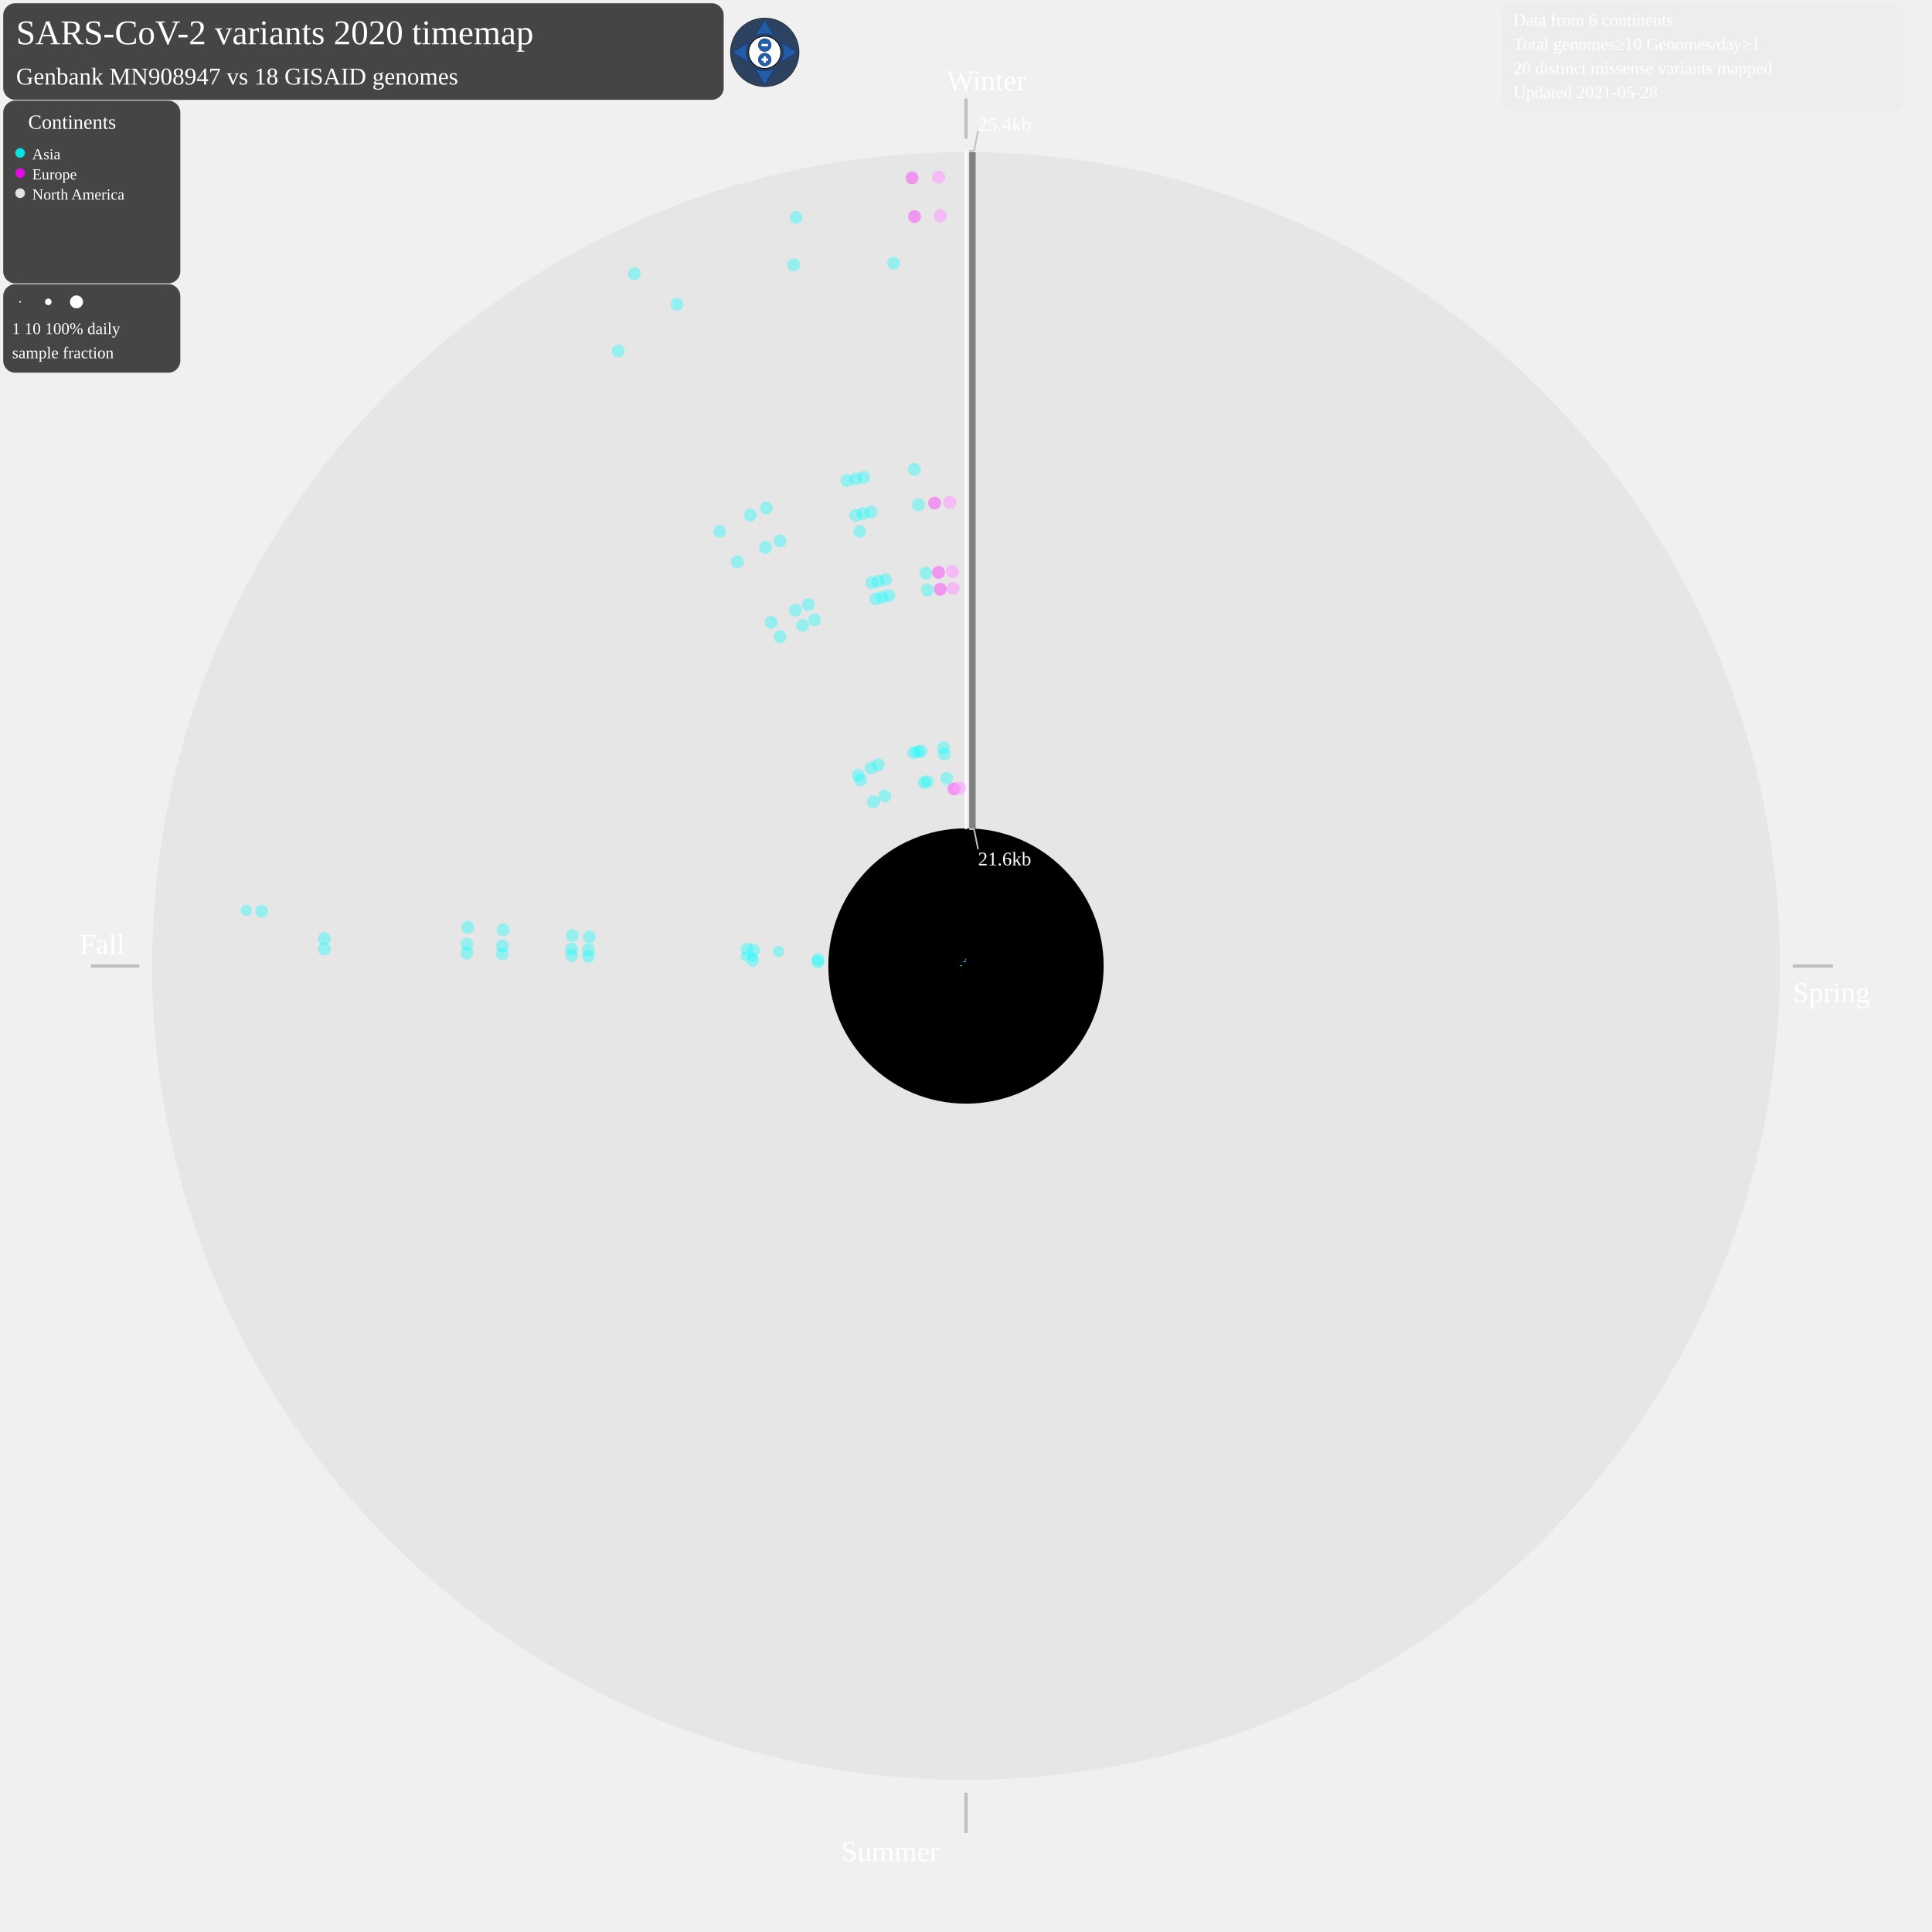
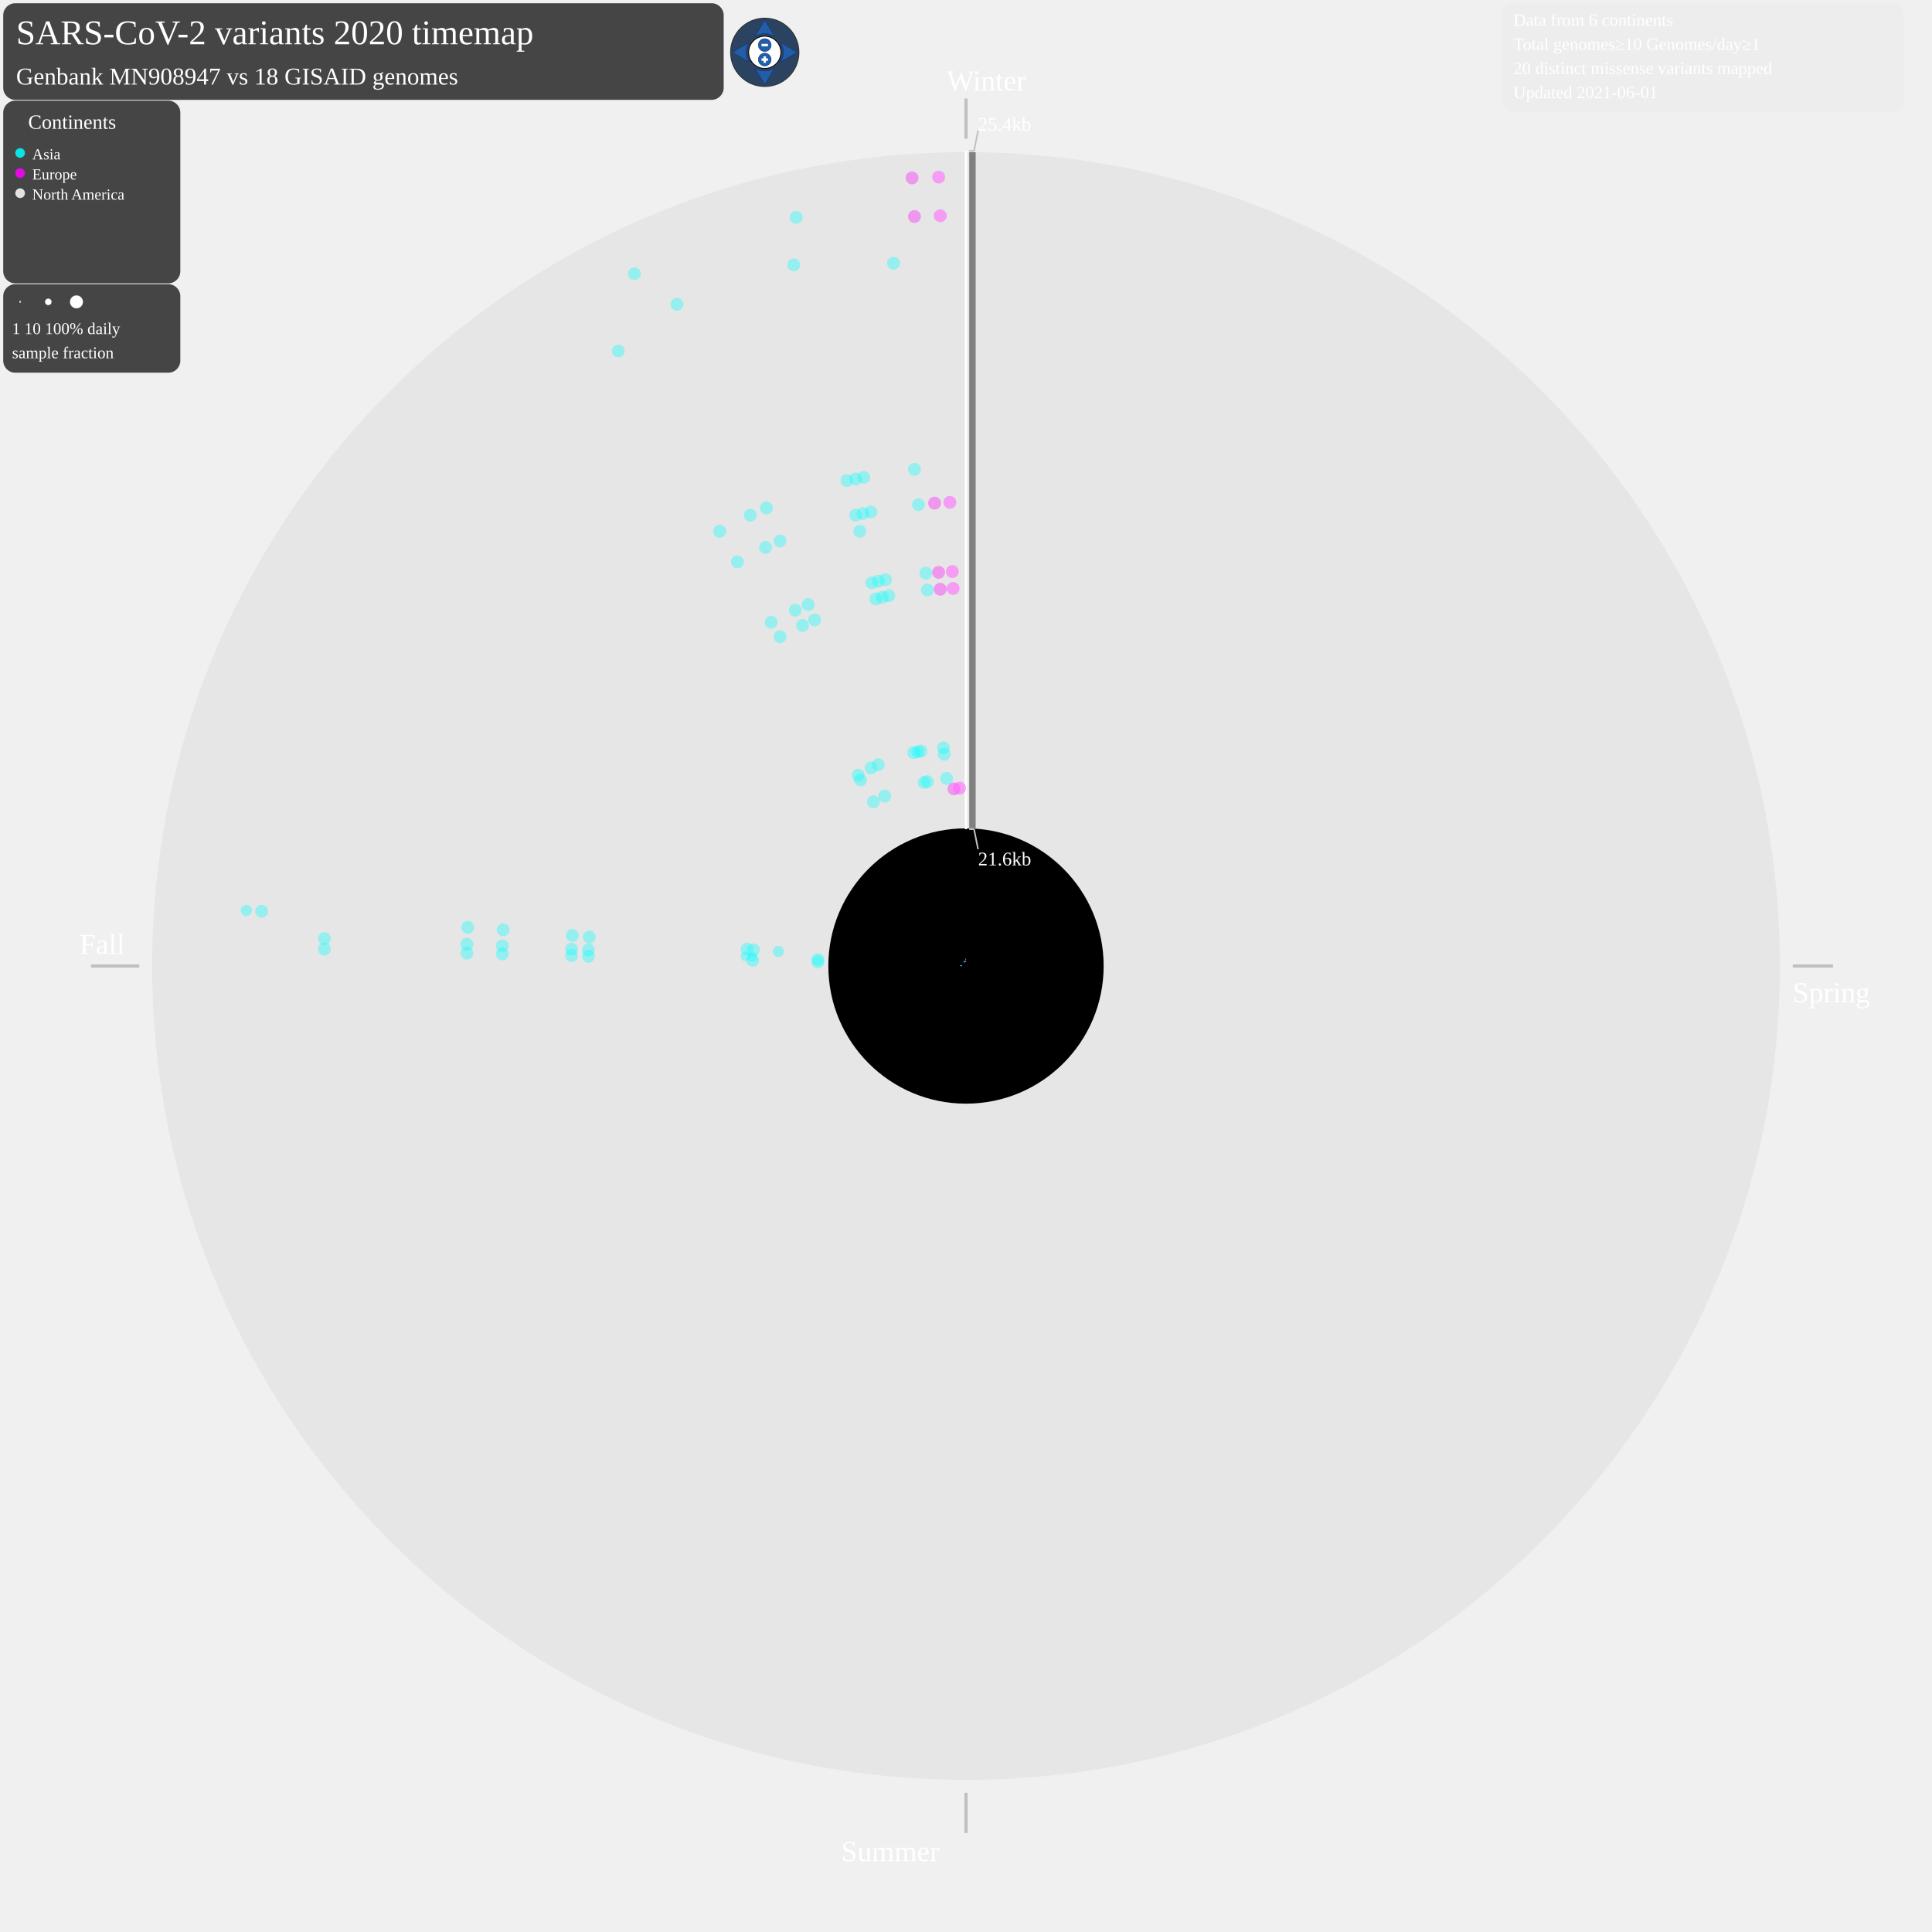
<svg xmlns="http://www.w3.org/2000/svg" width="2400" height="2400" style="background-color:black" viewBox="0 0 2400 2400" id="map-svg">
  <defs>
    <style type="text/css">
	.sb {
	stroke-width:0.8;
	stroke-opacity:0.7;
	}
	.sb:hover {
	stroke-width:0.8;
	stroke-opacity:1.0;
	}
	.compass {
	fill: #fff;
	stroke: #000;
	stroke-width: 1;
	}
	.button {
	fill: #225EA8;
	stroke: #0C2C84;
	stroke-width: 0.5;
	stroke-miterlimit:6;
	stroke-linecap: round;
	}
	.button:hover {
	stroke-width: 1;
	}
	.plus-minus {
	fill: #fff;
	pointer-events: none;
	}
	.legendcol {
	stroke: none;
	fill-opacity:0.85;
	}
	.legendcol:hover {
	fill-opacity:1.0;
	}
	.cv {
	stroke: none;
	fill-opacity:0.35;
	}
	.cv:hover {
	stroke: none;
	fill-opacity:0.8;
	}
	.Asia {
	stroke: none;
	fill-opacity:0.6;
	}
	.Asia:hover {
	stroke: none;
	fill-opacity:1.0;
	}
	.Europe {
	stroke: none;
	fill-opacity:0.6;
	}
	.Europe:hover {
	stroke: none;
	fill-opacity:1.0;
	}
	.NorthAmerica {
	stroke: none;
	fill-opacity:0.6;
	}
	.NorthAmerica:hover {
	stroke: none;
	fill-opacity:1.0;
	}
	a:link, a:visited {
	cursor: pointer;
	}
	a:hover, a:active {
	outline: dotted 2px yellow;
	}
	g:hover, g:active {
	outline: dotted 2px yellow;
	}
	.static {
	cursor: not-allowed;
	}
	.draggable, .draggable-group {
	cursor: pointer;
	}
	svg text {
	cursor: default;
	-webkit-user-select: none;
	-moz-user-select: none;
	-ms-user-select: none;
	user-select: none;
	}
	</style>
  </defs>
  <text font-size="3.6em" x="20" y="55" fill="white">SARS-CoV-2 variants 2020 timemap</text>
  <g id="matrix-group" transform="matrix(1 0 0 1 0 0)" class="draggable-group">
    <circle cx="1200" cy="1200" r="1011" style="fill:grey;stroke:black;stroke-width:0;fill-opacity:0.085;" />
    <circle cx="1200" cy="1200" r="171" style="fill:black;stroke:black;stroke-width:0;fill-opacity:1;" />
    <line x1="1200" y1="122.363" x2="1200" y2="172.363" style="stroke:silver;stroke-width:4" />
    <text font-size="3.0em" x="1176" y="112.363" fill="white">Winter</text>
    <line x1="2227" y1="1200" x2="2277" y2="1200" style="stroke:silver;stroke-width:4" />
    <text font-size="3.0em" x="2227" y="1245" fill="white">Spring</text>
    <line x1="1200" y1="2227" x2="1200" y2="2277" style="stroke:silver;stroke-width:4" />
    <text font-size="3.0em" x="1045" y="2312" fill="white">Summer</text>
    <line x1="173" y1="1200" x2="113" y2="1200" style="stroke:silver;stroke-width:4" />
    <text font-size="3.0em" x="99" y="1185" fill="white">Fall</text>
    <g>
      <line x1="1208" y1="1029" x2="1208" y2="189" style="stroke:grey;stroke-width:8" />
    </g>
    <line x1="1200" y1="187.363" x2="1200" y2="1030" style="stroke:white;stroke-width:3" />
    <line x1="1204" y1="187.363" x2="1210" y2="187.363" style="stroke:silver;stroke-width:2" />
    <line x1="1210" y1="187.363" x2="1215" y2="162.363" style="stroke:silver;stroke-width:2" />
    <line x1="1204" y1="1030" x2="1210" y2="1030" style="stroke:silver;stroke-width:2" />
    <line x1="1210" y1="1030" x2="1215" y2="1055" style="stroke:silver;stroke-width:2" />
    <text font-size="2.0em" x="1215" y="162.363" fill="white">25.4kb</text>
    <text font-size="2.0em" x="1215" y="1075" fill="white">21.6kb</text>
    <g class="Asia">
      <line x1="1195.0" y1="1199.9" x2="1193.6" y2="1199.8" style="stroke:cyan;" class="sb" />
    </g>
    <g class="Asia">
      <circle cx="1016" cy="1195" r="8" style="fill:cyan;" class="cv" />
    </g>
    <g class="Asia">
      <circle cx="935" cy="1193" r="8" style="fill:cyan;" class="cv" />
    </g>
    <g class="Asia">
      <circle cx="731" cy="1188" r="8" style="fill:cyan;" class="cv" />
    </g>
    <g class="Asia">
      <circle cx="710" cy="1187" r="8" style="fill:cyan;" class="cv" />
    </g>
    <g class="Asia">
      <circle cx="624" cy="1185" r="8" style="fill:cyan;" class="cv" />
    </g>
    <g class="Asia">
      <circle cx="580" cy="1184" r="8" style="fill:cyan;" class="cv" />
    </g>
    <g class="Asia">
      <circle cx="403" cy="1179" r="8" style="fill:cyan;" class="cv" />
    </g>
    <g class="Asia">
      <line x1="1195.0" y1="1199.8" x2="1192.3" y2="1199.7" style="stroke:cyan;" class="sb" />
    </g>
    <g class="Asia">
      <circle cx="1016" cy="1192" r="8" style="fill:cyan;" class="cv" />
    </g>
    <g class="Asia">
      <circle cx="935" cy="1189" r="6" style="fill:cyan;" class="cv" />
    </g>
    <g class="Asia">
      <circle cx="926" cy="1188" r="6" style="fill:cyan;" class="cv" />
    </g>
    <g class="Asia">
      <circle cx="731" cy="1180" r="8" style="fill:cyan;" class="cv" />
    </g>
    <g class="Asia">
      <circle cx="710" cy="1179" r="8" style="fill:cyan;" class="cv" />
    </g>
    <g class="Asia">
      <circle cx="624" cy="1175" r="8" style="fill:cyan;" class="cv" />
    </g>
    <g class="Asia">
      <circle cx="580" cy="1173" r="8" style="fill:cyan;" class="cv" />
    </g>
    <g class="Asia">
      <circle cx="403" cy="1166" r="8" style="fill:cyan;" class="cv" />
    </g>
    <g class="Asia">
      <line x1="1195.0" y1="1199.6" x2="1192.9" y2="1199.4" style="stroke:cyan;" class="sb" />
    </g>
    <g class="Asia">
      <circle cx="967" cy="1182" r="7" style="fill:cyan;" class="cv" />
    </g>
    <g class="Asia">
      <circle cx="936" cy="1180" r="8" style="fill:cyan;" class="cv" />
    </g>
    <g class="Asia">
      <circle cx="928" cy="1179" r="8" style="fill:cyan;" class="cv" />
    </g>
    <g class="Asia">
      <circle cx="732" cy="1164" r="8" style="fill:cyan;" class="cv" />
    </g>
    <g class="Asia">
      <circle cx="711" cy="1162" r="8" style="fill:cyan;" class="cv" />
    </g>
    <g class="Asia">
      <circle cx="625" cy="1155" r="8" style="fill:cyan;" class="cv" />
    </g>
    <g class="Asia">
      <circle cx="581" cy="1152" r="8" style="fill:cyan;" class="cv" />
    </g>
    <g class="Asia">
      <circle cx="325" cy="1132" r="8" style="fill:cyan;" class="cv" />
    </g>
    <g class="Asia">
      <circle cx="306" cy="1131" r="7" style="fill:cyan;" class="cv" />
    </g>
    <g class="Asia">
      <line x1="1197.5" y1="1195.6" x2="1196.9" y2="1194.5" style="stroke:cyan;" class="sb" />
    </g>
    <g class="Asia">
      <circle cx="1085" cy="996" r="8" style="fill:cyan;" class="cv" />
    </g>
    <g class="Asia">
      <circle cx="1069" cy="969" r="8" style="fill:cyan;" class="cv" />
    </g>
    <g class="Asia">
      <circle cx="1066" cy="963" r="8" style="fill:cyan;" class="cv" />
    </g>
    <g class="Asia">
      <circle cx="969" cy="791" r="8" style="fill:cyan;" class="cv" />
    </g>
    <g class="Asia">
      <circle cx="958" cy="773" r="8" style="fill:cyan;" class="cv" />
    </g>
    <g class="Asia">
      <circle cx="916" cy="698" r="8" style="fill:cyan;" class="cv" />
    </g>
    <g class="Asia">
      <circle cx="894" cy="660" r="8" style="fill:cyan;" class="cv" />
    </g>
    <g class="Asia">
      <circle cx="768" cy="436" r="8" style="fill:cyan;" class="cv" />
    </g>
    <g class="Asia">
      <line x1="1197.8" y1="1195.5" x2="1197.3" y2="1194.3" style="stroke:cyan;" class="sb" />
    </g>
    <g class="Asia">
      <circle cx="1099" cy="989" r="8" style="fill:cyan;" class="cv" />
    </g>
    <g class="Asia">
      <circle cx="1082" cy="954" r="8" style="fill:cyan;" class="cv" />
    </g>
    <g class="Asia">
      <circle cx="997" cy="777" r="8" style="fill:cyan;" class="cv" />
    </g>
    <g class="Asia">
      <circle cx="988" cy="758" r="8" style="fill:cyan;" class="cv" />
    </g>
    <g class="Asia">
      <circle cx="951" cy="680" r="8" style="fill:cyan;" class="cv" />
    </g>
    <g class="Asia">
      <circle cx="932" cy="640" r="8" style="fill:cyan;" class="cv" />
    </g>
    <g class="Asia">
      <circle cx="788" cy="340" r="8" style="fill:cyan;" class="cv" />
    </g>
    <g class="Asia">
      <line x1="1198.0" y1="1195.4" x2="1197.5" y2="1194.2" style="stroke:cyan;" class="sb" />
    </g>
    <g class="Asia">
      <circle cx="1091" cy="950" r="8" style="fill:cyan;" class="cv" />
    </g>
    <g class="Asia">
      <circle cx="1012" cy="770" r="8" style="fill:cyan;" class="cv" />
    </g>
    <g class="Asia">
      <circle cx="1004" cy="751" r="8" style="fill:cyan;" class="cv" />
    </g>
    <g class="Asia">
      <circle cx="969" cy="672" r="8" style="fill:cyan;" class="cv" />
    </g>
    <g class="Asia">
      <circle cx="952" cy="631" r="8" style="fill:cyan;" class="cv" />
    </g>
    <g class="Asia">
      <circle cx="841" cy="378" r="8" style="fill:cyan;" class="cv" />
    </g>
    <g class="Asia">
      <line x1="1198.8" y1="1195.1" x2="1198.5" y2="1193.8" style="stroke:cyan;" class="sb" />
    </g>
    <g class="Asia">
      <circle cx="1135" cy="935" r="8" style="fill:cyan;" class="cv" />
    </g>
    <g class="Asia">
      <circle cx="1088" cy="744" r="8" style="fill:cyan;" class="cv" />
    </g>
    <g class="Asia">
      <circle cx="1083" cy="724" r="8" style="fill:cyan;" class="cv" />
    </g>
    <g class="Asia">
      <circle cx="1068" cy="660" r="8" style="fill:cyan;" class="cv" />
    </g>
    <g class="Asia">
      <circle cx="1063" cy="640" r="8" style="fill:cyan;" class="cv" />
    </g>
    <g class="Asia">
      <circle cx="1052" cy="597" r="8" style="fill:cyan;" class="cv" />
    </g>
    <g class="Asia">
      <circle cx="986" cy="329" r="8" style="fill:cyan;" class="cv" />
    </g>
    <g class="Asia">
      <line x1="1198.9" y1="1195.1" x2="1198.6" y2="1193.8" style="stroke:cyan;" class="sb" />
    </g>
    <g class="Asia">
      <circle cx="1148" cy="972" r="8" style="fill:cyan;" class="cv" />
    </g>
    <g class="Asia">
      <circle cx="1140" cy="934" r="8" style="fill:cyan;" class="cv" />
    </g>
    <g class="Asia">
      <circle cx="1096" cy="742" r="8" style="fill:cyan;" class="cv" />
    </g>
    <g class="Asia">
      <circle cx="1091" cy="722" r="8" style="fill:cyan;" class="cv" />
    </g>
    <g class="Asia">
      <circle cx="1072" cy="638" r="8" style="fill:cyan;" class="cv" />
    </g>
    <g class="Asia">
      <circle cx="1063" cy="595" r="8" style="fill:cyan;" class="cv" />
    </g>
    <g class="Asia">
      <circle cx="989" cy="270" r="8" style="fill:cyan;" class="cv" />
    </g>
    <g class="Asia">
      <line x1="1199.0" y1="1195.1" x2="1198.7" y2="1193.8" style="stroke:cyan;" class="sb" />
    </g>
    <g class="Asia">
      <circle cx="1152" cy="971" r="8" style="fill:cyan;" class="cv" />
    </g>
    <g class="Asia">
      <circle cx="1144" cy="933" r="8" style="fill:cyan;" class="cv" />
    </g>
    <g class="Asia">
      <circle cx="1104" cy="740" r="8" style="fill:cyan;" class="cv" />
    </g>
    <g class="Asia">
      <circle cx="1100" cy="720" r="8" style="fill:cyan;" class="cv" />
    </g>
    <g class="Asia">
      <circle cx="1082" cy="636" r="8" style="fill:cyan;" class="cv" />
    </g>
    <g class="Asia">
      <circle cx="1073" cy="593" r="8" style="fill:cyan;" class="cv" />
    </g>
    <g class="Asia">
      <line x1="1199.5" y1="1195.0" x2="1199.3" y2="1193.7" style="stroke:cyan;" class="sb" />
    </g>
    <g class="Asia">
      <circle cx="1176" cy="967" r="8" style="fill:cyan;" class="cv" />
    </g>
    <g class="Asia">
      <circle cx="1173" cy="937" r="8" style="fill:cyan;" class="cv" />
    </g>
    <g class="Asia">
      <circle cx="1172" cy="929" r="8" style="fill:cyan;" class="cv" />
    </g>
    <g class="Asia">
      <circle cx="1152" cy="733" r="8" style="fill:cyan;" class="cv" />
    </g>
    <g class="Asia">
      <circle cx="1150" cy="712" r="8" style="fill:cyan;" class="cv" />
    </g>
    <g class="Asia">
      <circle cx="1141" cy="627" r="8" style="fill:cyan;" class="cv" />
    </g>
    <g class="Asia">
      <circle cx="1136" cy="583" r="8" style="fill:cyan;" class="cv" />
    </g>
    <g class="Asia">
      <circle cx="1110" cy="327" r="8" style="fill:cyan;" class="cv" />
    </g>
    <g class="Europe">
      <line x1="1199.7" y1="1195.0" x2="1199.6" y2="1193.7" style="stroke:fuchsia;" class="sb" />
    </g>
    <g class="Europe">
      <circle cx="1185" cy="980" r="8" style="fill:fuchsia;" class="cv" />
    </g>
    <g class="Europe">
      <circle cx="1168" cy="732" r="8" style="fill:fuchsia;" class="cv" />
    </g>
    <g class="Europe">
      <circle cx="1166" cy="711" r="8" style="fill:fuchsia;" class="cv" />
    </g>
    <g class="Europe">
      <circle cx="1161" cy="625" r="8" style="fill:fuchsia;" class="cv" />
    </g>
    <g class="Europe">
      <circle cx="1136" cy="269" r="8" style="fill:fuchsia;" class="cv" />
    </g>
    <g class="Europe">
      <circle cx="1133" cy="221" r="8" style="fill:fuchsia;" class="cv" />
    </g>
    <g class="Europe">
      <line x1="1199.8" y1="1195.0" x2="1199.7" y2="1192.3" style="stroke:fuchsia;" class="sb" />
    </g>
    <g class="NorthAmerica">
      <line x1="1199.7" y1="1192.3" x2="1199.7" y2="1190.9" style="stroke:white;" class="sb" />
    </g>
+     <g class="NorthAmerica">
+       <circle cx="1192" cy="979" r="8" style="fill:white;" class="cv" />
+     </g>
    <g class="Europe">
      <circle cx="1192" cy="979" r="8" style="fill:fuchsia;" class="cv" />
    </g>
    <g class="NorthAmerica">
-       <circle cx="1192" cy="979" r="8" style="fill:white;" class="cv" />
+       <circle cx="1184" cy="731" r="8" style="fill:white;" class="cv" />
    </g>
    <g class="Europe">
      <circle cx="1184" cy="731" r="8" style="fill:fuchsia;" class="cv" />
    </g>
    <g class="NorthAmerica">
-       <circle cx="1184" cy="731" r="8" style="fill:white;" class="cv" />
+       <circle cx="1183" cy="710" r="8" style="fill:white;" class="cv" />
    </g>
    <g class="Europe">
      <circle cx="1183" cy="710" r="8" style="fill:fuchsia;" class="cv" />
    </g>
    <g class="NorthAmerica">
-       <circle cx="1183" cy="710" r="8" style="fill:white;" class="cv" />
+       <circle cx="1180" cy="624" r="8" style="fill:white;" class="cv" />
    </g>
    <g class="Europe">
      <circle cx="1180" cy="624" r="8" style="fill:fuchsia;" class="cv" />
    </g>
    <g class="NorthAmerica">
-       <circle cx="1180" cy="624" r="8" style="fill:white;" class="cv" />
+       <circle cx="1168" cy="268" r="8" style="fill:white;" class="cv" />
    </g>
    <g class="Europe">
      <circle cx="1168" cy="268" r="8" style="fill:fuchsia;" class="cv" />
    </g>
    <g class="NorthAmerica">
-       <circle cx="1168" cy="268" r="8" style="fill:white;" class="cv" />
+       <circle cx="1166" cy="220" r="8" style="fill:white;" class="cv" />
    </g>
    <g class="Europe">
      <circle cx="1166" cy="220" r="8" style="fill:fuchsia;" class="cv" />
-     </g>
-     <g class="NorthAmerica">
-       <circle cx="1166" cy="220" r="8" style="fill:white;" class="cv" />
    </g>
  </g>
  <rect x="4" y="4" width="895" height="120" rx="15" style="fill:#1B1B1B;stroke-width:0;fill-opacity:0.8;" />
  <a href="https://bcgsc.github.io/SARS2/">
    <text font-size="3.6em" x="20" y="55" fill="white">SARS-CoV-2 variants 2020 timemap</text>
  </a>
  <text font-size="2.5em" x="20" y="105" fill="white">Genbank MN908947 vs 18 GISAID genomes</text>
  <circle cx="950" cy="65" r="43" fill="black" opacity="0.8" />
  <circle cx="950" cy="65" r="42" fill="#225EA8" opacity="0.4" />
  <path class="button" d="M950 25 l12   20 a40, 70 0 0,0 -24,  0z" />
  <path class="button" d="M910 65 l20  -12 a70, 40 0 0,0   0, 24z" />
  <path class="button" d="M950 105 l12  -20 a40, 70 0 0,1 -24,  0z" />
  <path class="button" d="M990 65 l-20 -12 a70, 40 0 0,1   0, 24z" />
  <circle class="compass" cx="950" cy="65" r="20" />
  <circle class="button" cx="950" cy="56" r="8" />
  <circle class="button" cx="950" cy="74" r="8" />
  <rect class="plus-minus" x="946" y="54.5" width="8" height="3" />
  <rect class="plus-minus" x="946" y="72.5" width="8" height="3" />
  <rect class="plus-minus" x="948.5" y="70" width="3" height="8" />
  <rect x="4" y="125" width="220" height="227" rx="15" style="fill:#1B1B1B;stroke-width:0;fill-opacity:0.8;" />
  <rect x="4" y="353" width="220" height="110" rx="15" style="fill:#1B1B1B;stroke-width:0;fill-opacity:0.8;" />
  <text font-size="2.1em" x="35" y="160" fill="white">Continents</text>
  <g class="Asia">
    <circle cx="25" cy="190" r="6" style="fill:cyan;stroke:black;stroke-width:0;" class="legendcol" />
  </g>
  <text font-size="1.6em" x="40" y="198" fill="white">Asia</text>
  <g class="Europe">
    <circle cx="25" cy="215" r="6" style="fill:fuchsia;stroke:black;stroke-width:0;" class="legendcol" />
  </g>
  <text font-size="1.6em" x="40" y="223" fill="white">Europe</text>
  <g class="NorthAmerica">
    <circle cx="25" cy="240" r="6" style="fill:white;stroke:black;stroke-width:0;" class="legendcol" />
  </g>
  <text font-size="1.6em" x="40" y="248" fill="white">North America</text>
  <circle cx="25" cy="375" r="1" style="fill:white;stroke:lightgrey;stroke-width:0.2;" />
  <circle cx="60" cy="375" r="4" style="fill:white;stroke:lightgrey;stroke-width:0.2;" />
  <circle cx="95" cy="375" r="8" style="fill:white;stroke:lightgrey;stroke-width:0.2;" />
  <text font-size="1.7em" x="15" y="415" fill="white">1      10        100% daily</text>
  <text font-size="1.7em" x="15" y="445" fill="white">sample fraction</text>
  <rect x="1865" y="4" width="500" height="135" rx="15" style="fill:gainsboro;stroke-width:0;fill-opacity:0.15;" />
  <text font-size="1.8em" x="1880" y="32" fill="white">Data from 6 continents</text>
  <text font-size="1.8em" x="1880" y="62" fill="white">Total genomes≥10  Genomes/day≥1</text>
  <text font-size="1.8em" x="1880" y="92" fill="white">20 distinct missense variants mapped</text>
-   <text font-size="1.8em" x="1880" y="122" fill="white">Updated 2021-05-28</text>
+   <text font-size="1.8em" x="1880" y="122" fill="white">Updated 2021-06-01</text>
</svg>
